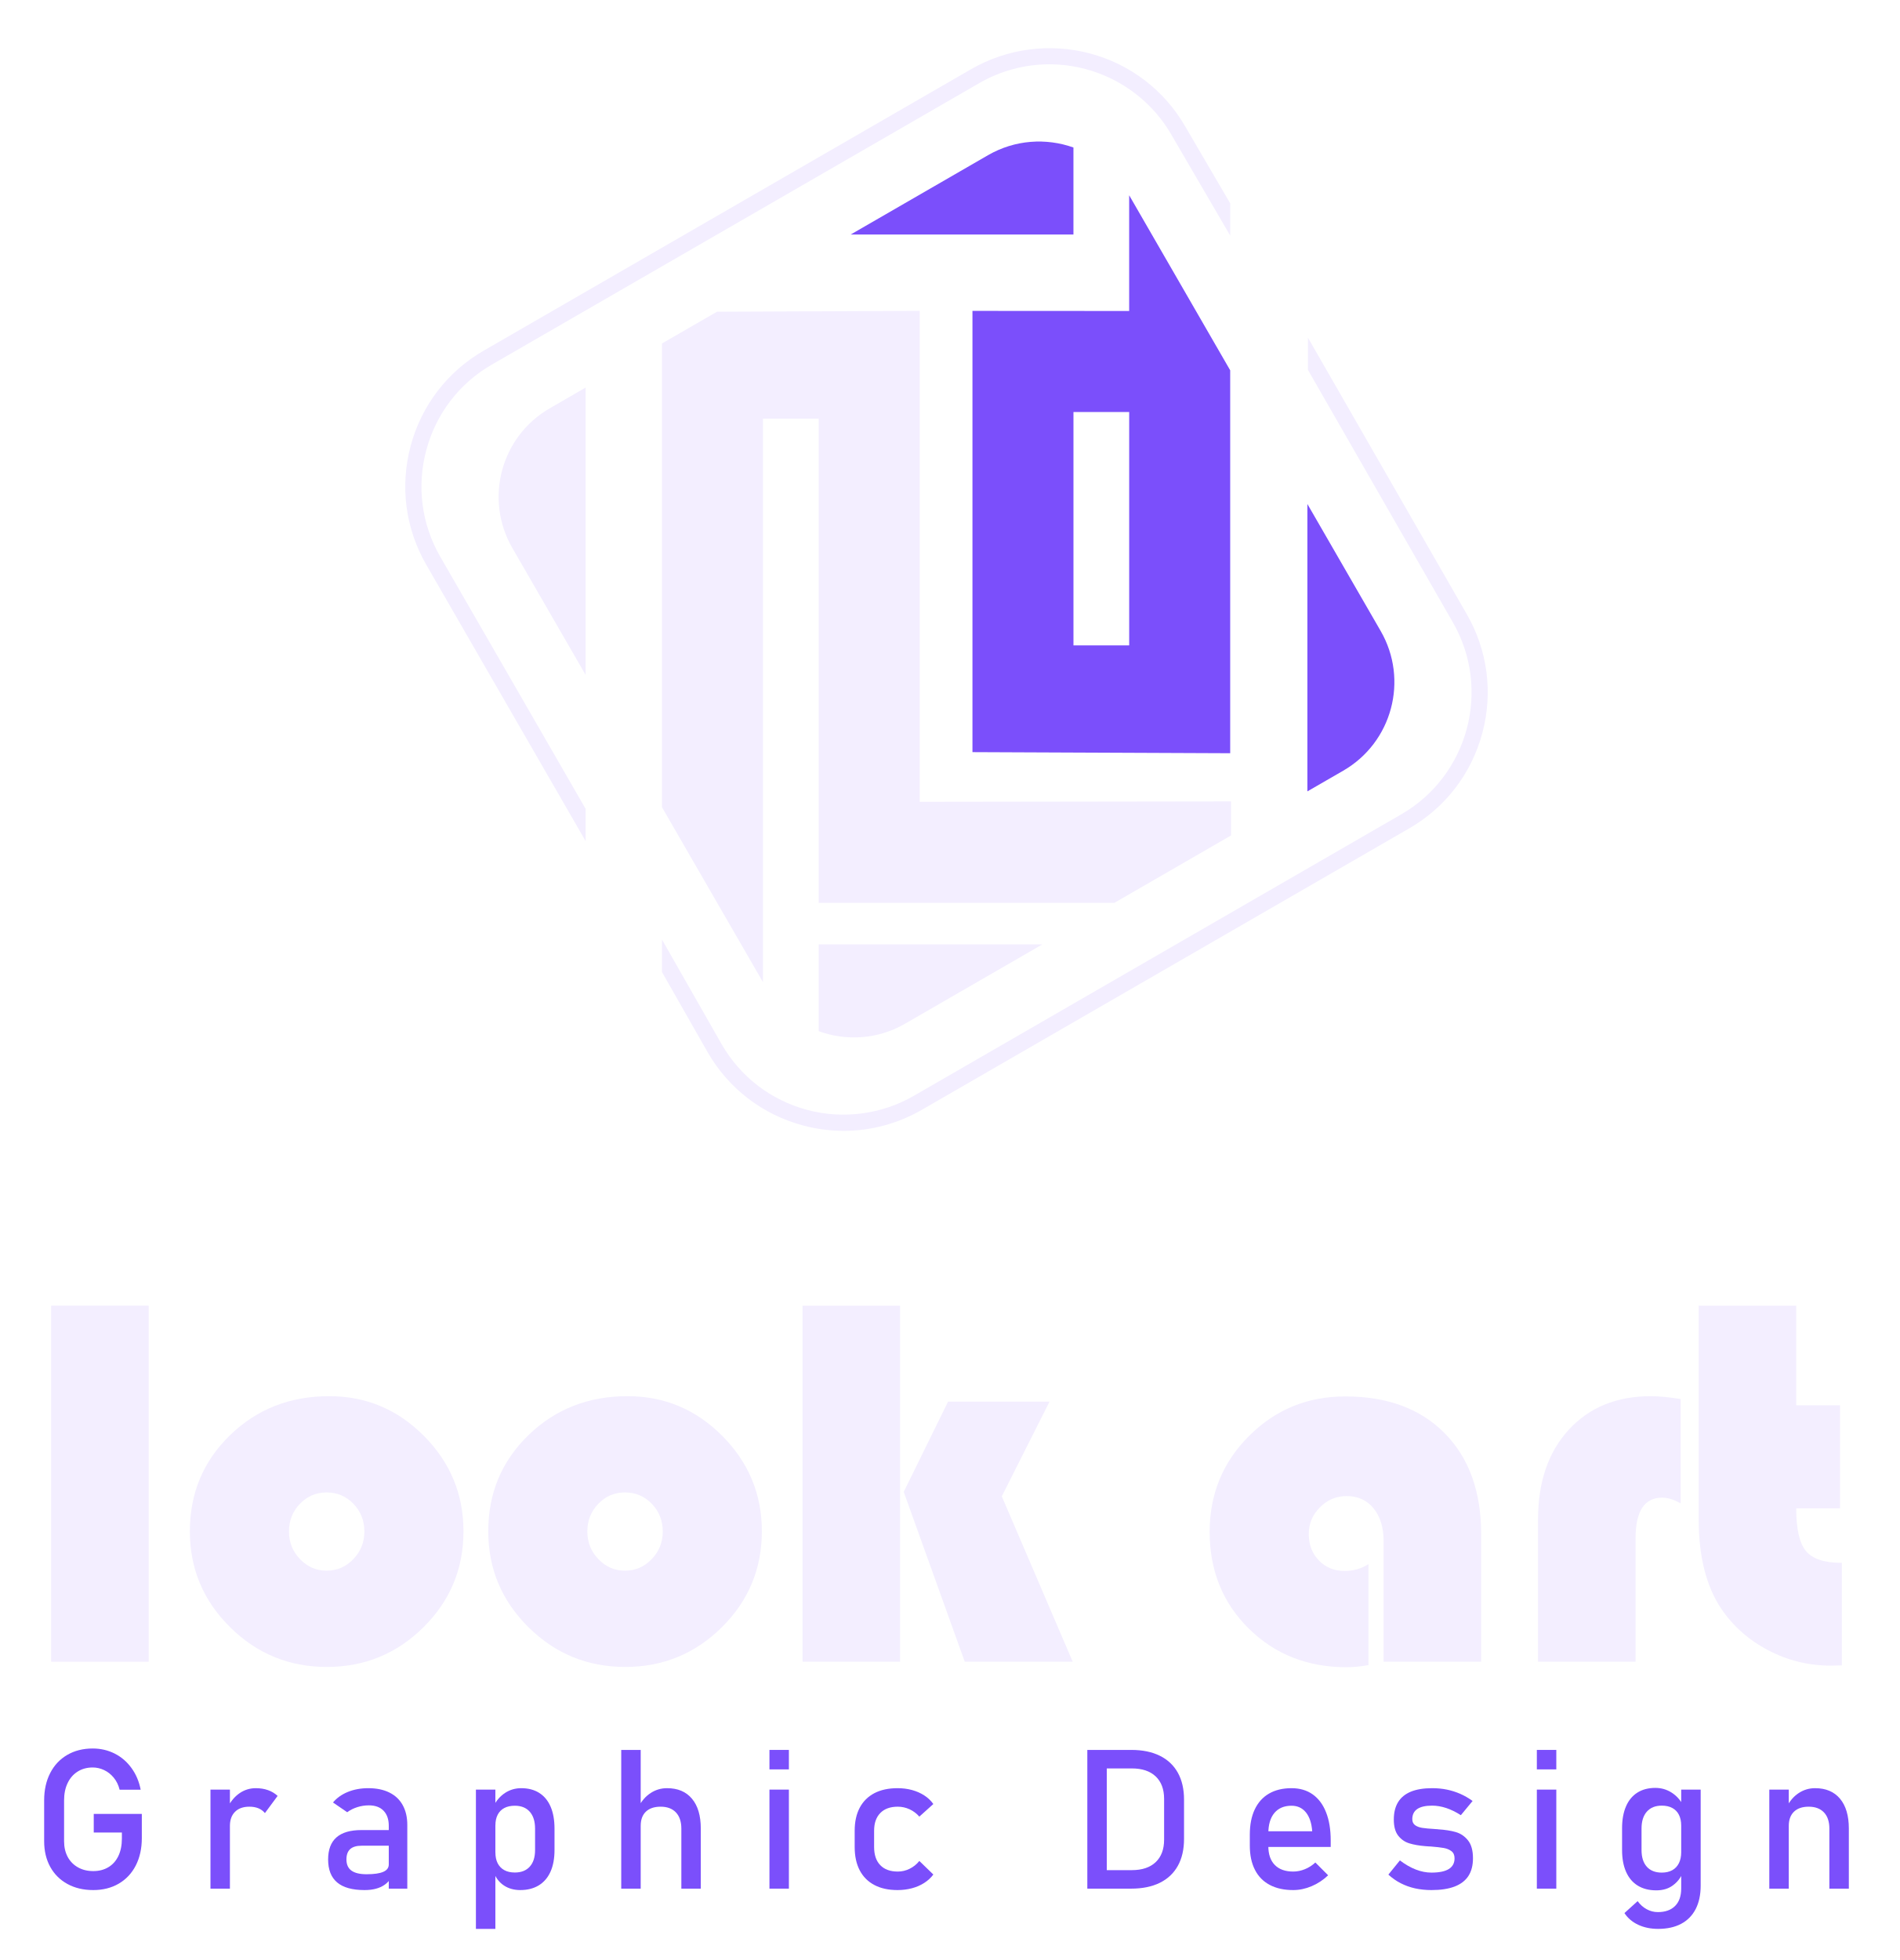
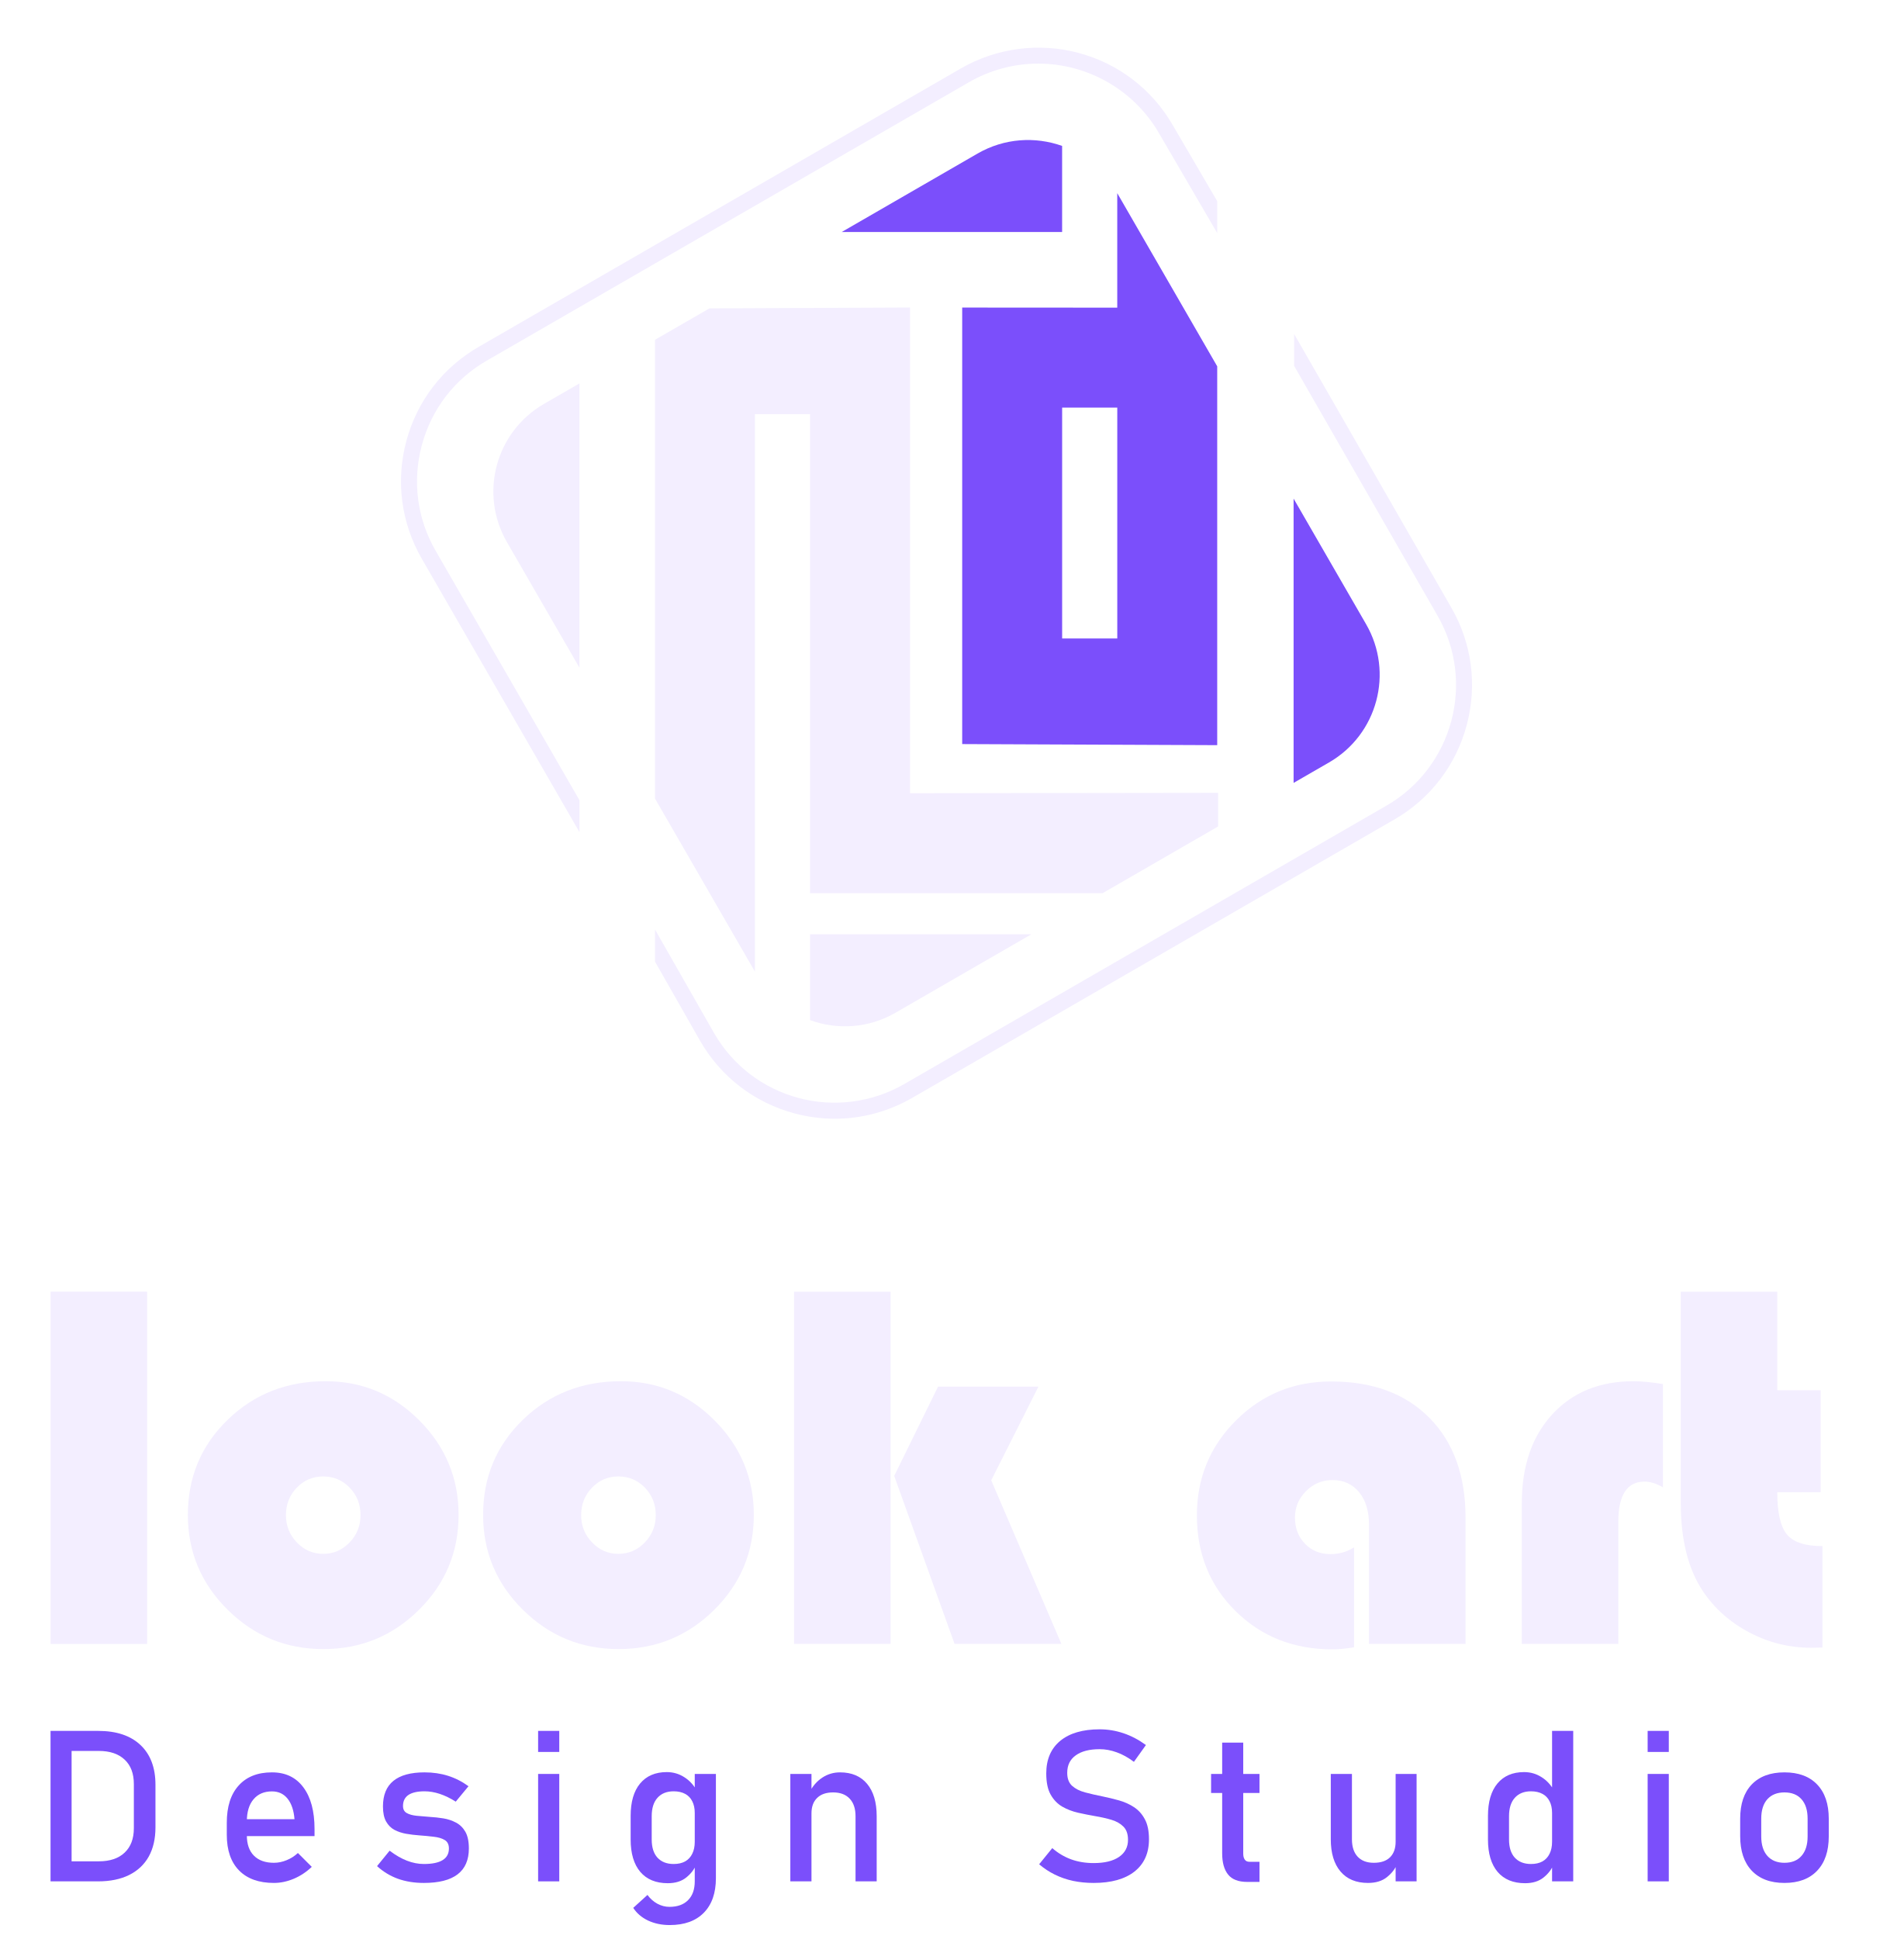
- <svg xmlns="http://www.w3.org/2000/svg" viewBox="125 118 318 328" role="img" aria-label="Look Art Graphic Design">
-   <g transform="">
-     <path fill="#F3EEFF" d="M 149.887 396.086 L 133.559 396.086 L 133.559 336.496 L 149.887 336.496 Z M 149.887 396.086 " />
-     <path fill="#F3EEFF" d="M 179.66 367.754 C 177.91 367.754 176.43 368.387 175.207 369.652 C 173.984 370.918 173.371 372.469 173.371 374.301 C 173.371 376.105 173.992 377.648 175.227 378.926 C 176.465 380.211 177.941 380.848 179.66 380.848 C 181.406 380.848 182.898 380.211 184.133 378.926 C 185.371 377.648 185.988 376.105 185.988 374.301 C 185.988 372.469 185.379 370.918 184.156 369.652 C 182.934 368.387 181.434 367.754 179.66 367.754 M 180.094 351.645 C 186.266 351.645 191.555 353.863 195.965 358.301 C 200.375 362.742 202.578 368.059 202.578 374.258 C 202.578 380.543 200.344 385.898 195.875 390.32 C 191.41 394.746 186.016 396.957 179.703 396.957 C 173.387 396.957 167.988 394.742 163.508 390.301 C 159.023 385.863 156.781 380.516 156.781 374.258 C 156.781 367.883 159.023 362.523 163.508 358.172 C 167.988 353.82 173.516 351.645 180.094 351.645 " />
-     <path fill="#F3EEFF" d="M 229.602 367.754 C 227.855 367.754 226.371 368.387 225.148 369.652 C 223.926 370.918 223.312 372.469 223.312 374.301 C 223.312 376.105 223.934 377.648 225.172 378.926 C 226.406 380.211 227.883 380.848 229.602 380.848 C 231.348 380.848 232.84 380.211 234.074 378.926 C 235.312 377.648 235.934 376.105 235.934 374.301 C 235.934 372.469 235.32 370.918 234.098 369.652 C 232.875 368.387 231.375 367.754 229.602 367.754 M 230.035 351.645 C 236.207 351.645 241.496 353.863 245.906 358.301 C 250.316 362.742 252.523 368.059 252.523 374.258 C 252.523 380.543 250.285 385.898 245.82 390.32 C 241.352 394.746 235.961 396.957 229.645 396.957 C 223.328 396.957 217.93 394.742 213.449 390.301 C 208.965 385.863 206.727 380.516 206.727 374.258 C 206.727 367.883 208.965 362.523 213.449 358.172 C 217.93 353.82 223.461 351.645 230.035 351.645 " />
-     <path fill="#F3EEFF" d="M 300.672 352.559 L 292.684 368.406 L 304.555 396.086 L 286.484 396.086 L 276.27 367.664 L 283.691 352.559 Z M 275.656 396.086 L 259.332 396.086 L 259.332 336.496 L 275.656 336.496 Z M 275.656 396.086 " />
-     <path fill="#F3EEFF" d="M 354.062 379.758 L 354.062 396.652 C 352.723 396.883 351.5 397.004 350.395 397.004 C 343.848 397.004 338.391 394.848 334.027 390.543 C 329.66 386.234 327.477 380.836 327.477 374.344 C 327.477 368.027 329.68 362.676 334.09 358.281 C 338.496 353.887 343.859 351.688 350.176 351.688 C 357.219 351.688 362.773 353.746 366.832 357.863 C 370.891 361.984 372.922 367.609 372.922 374.738 L 372.922 396.086 L 356.594 396.086 L 356.594 375.918 C 356.594 373.617 356.031 371.785 354.91 370.414 C 353.793 369.051 352.289 368.363 350.395 368.363 C 348.68 368.363 347.191 368.988 345.941 370.242 C 344.691 371.492 344.066 372.977 344.066 374.695 C 344.066 376.5 344.633 377.984 345.77 379.148 C 346.902 380.312 348.344 380.895 350.09 380.895 C 351.516 380.895 352.84 380.516 354.062 379.758 " />
-     <path fill="#F3EEFF" d="M 406.316 352.125 L 406.316 369.586 C 405.184 368.945 404.152 368.625 403.219 368.625 C 400.25 368.625 398.766 370.895 398.766 375.438 L 398.766 396.086 L 382.441 396.086 L 382.441 372.293 C 382.441 366.008 384.156 360.992 387.59 357.254 C 391.023 353.516 395.609 351.645 401.344 351.645 C 402.621 351.645 404.281 351.801 406.316 352.125 " />
-     <path fill="#F3EEFF" d="M 425.656 336.496 L 425.656 353.172 L 432.992 353.172 L 432.992 370.418 L 425.656 370.418 C 425.656 373.879 426.203 376.266 427.297 377.574 C 428.387 378.883 430.387 379.539 433.297 379.539 L 433.297 396.695 C 432.453 396.723 431.828 396.738 431.422 396.738 C 427.727 396.738 424.238 395.883 420.965 394.164 C 417.691 392.445 415.062 390.117 413.086 387.18 C 410.582 383.426 409.332 378.449 409.332 372.25 L 409.332 336.496 Z M 425.656 336.496 " />
-     <path fill="#7B4FFB" d="M 148.738 421.555 L 148.738 425.613 C 148.738 427.336 148.402 428.855 147.734 430.172 C 147.062 431.484 146.113 432.5 144.883 433.219 C 143.652 433.938 142.23 434.297 140.613 434.297 C 138.973 434.297 137.535 433.961 136.293 433.281 C 135.055 432.605 134.094 431.652 133.41 430.418 C 132.73 429.184 132.391 427.75 132.391 426.125 L 132.391 419.273 C 132.391 417.551 132.727 416.035 133.398 414.723 C 134.066 413.414 135.016 412.402 136.246 411.684 C 137.473 410.965 138.898 410.605 140.516 410.605 C 141.848 410.605 143.074 410.891 144.199 411.457 C 145.32 412.027 146.258 412.832 147.012 413.879 C 147.77 414.922 148.281 416.129 148.547 417.5 L 145.02 417.5 C 144.828 416.723 144.504 416.055 144.043 415.496 C 143.586 414.938 143.051 414.512 142.43 414.219 C 141.816 413.93 141.176 413.781 140.516 413.781 C 139.559 413.781 138.719 414.012 137.996 414.469 C 137.27 414.926 136.711 415.566 136.32 416.391 C 135.922 417.215 135.727 418.18 135.727 419.273 L 135.727 426.125 C 135.727 427.125 135.93 427.996 136.332 428.75 C 136.738 429.5 137.312 430.082 138.051 430.496 C 138.789 430.914 139.645 431.121 140.613 431.121 C 141.57 431.121 142.41 430.906 143.137 430.473 C 143.859 430.043 144.418 429.418 144.812 428.598 C 145.203 427.777 145.402 426.805 145.402 425.676 L 145.402 424.668 L 140.691 424.668 L 140.691 421.555 Z M 148.738 421.555 " />
-     <path fill="#7B4FFB" d="M 168.258 420.613 C 167.82 420.434 167.316 420.344 166.742 420.344 C 165.711 420.344 164.906 420.629 164.34 421.199 C 163.77 421.766 163.484 422.559 163.484 423.57 L 163.148 420.375 C 163.66 419.387 164.32 418.617 165.129 418.066 C 165.938 417.52 166.832 417.246 167.812 417.246 C 168.566 417.246 169.25 417.355 169.863 417.574 C 170.477 417.793 171.008 418.113 171.469 418.539 L 169.344 421.414 C 169.055 421.062 168.695 420.797 168.258 420.613 M 160.23 417.484 L 163.484 417.484 L 163.484 434.059 L 160.23 434.059 Z M 160.23 417.484 " />
-     <path fill="#7B4FFB" d="M 190.074 423.551 C 190.074 422.465 189.785 421.625 189.203 421.02 C 188.625 420.422 187.805 420.121 186.742 420.121 C 186.078 420.121 185.434 420.223 184.801 420.422 C 184.164 420.625 183.605 420.906 183.117 421.27 L 180.738 419.641 C 181.363 418.887 182.191 418.297 183.219 417.875 C 184.246 417.457 185.387 417.246 186.645 417.246 C 188.016 417.246 189.191 417.488 190.172 417.973 C 191.152 418.457 191.898 419.16 192.406 420.082 C 192.918 421 193.176 422.109 193.176 423.41 L 193.176 434.059 L 190.074 434.059 Z M 181.441 433.027 C 180.43 432.18 179.922 430.898 179.922 429.172 C 179.922 427.535 180.387 426.301 181.312 425.484 C 182.238 424.664 183.637 424.254 185.512 424.254 L 190.219 424.254 L 190.445 426.875 L 185.527 426.875 C 184.672 426.875 184.039 427.062 183.617 427.441 C 183.199 427.816 182.988 428.395 182.988 429.172 C 182.988 430.012 183.266 430.637 183.824 431.039 C 184.383 431.445 185.234 431.648 186.371 431.648 C 187.617 431.648 188.547 431.512 189.156 431.246 C 189.77 430.98 190.074 430.566 190.074 430.004 L 190.41 432.332 C 190.125 432.781 189.77 433.148 189.348 433.434 C 188.93 433.723 188.441 433.938 187.887 434.082 C 187.336 434.227 186.715 434.297 186.023 434.297 C 183.977 434.297 182.449 433.875 181.441 433.027 " />
-     <path fill="#7B4FFB" d="M 209.387 433.555 C 208.621 433.059 208.059 432.359 207.695 431.457 L 207.922 427.992 C 207.922 428.703 208.047 429.312 208.301 429.812 C 208.559 430.309 208.926 430.695 209.414 430.961 C 209.895 431.227 210.484 431.359 211.176 431.359 C 212.25 431.359 213.082 431.031 213.672 430.379 C 214.266 429.723 214.562 428.801 214.562 427.605 L 214.562 424.016 C 214.562 422.801 214.266 421.859 213.672 421.188 C 213.082 420.52 212.25 420.184 211.176 420.184 C 210.484 420.184 209.895 420.312 209.414 420.566 C 208.926 420.824 208.559 421.195 208.301 421.695 C 208.047 422.188 207.922 422.781 207.922 423.473 L 207.586 420.277 C 208.086 419.312 208.738 418.562 209.547 418.035 C 210.355 417.508 211.258 417.246 212.246 417.246 C 213.418 417.246 214.422 417.508 215.254 418.035 C 216.09 418.562 216.727 419.332 217.164 420.344 C 217.598 421.355 217.816 422.574 217.816 424 L 217.816 427.605 C 217.816 429.012 217.594 430.215 217.148 431.215 C 216.699 432.219 216.043 432.98 215.184 433.508 C 214.324 434.031 213.289 434.297 212.086 434.297 C 211.055 434.297 210.156 434.051 209.387 433.555 M 204.66 417.484 L 207.918 417.484 L 207.918 440.793 L 204.66 440.793 Z M 204.66 417.484 " />
-     <path fill="#7B4FFB" d="M 239.047 424.016 C 239.047 422.844 238.738 421.941 238.137 421.301 C 237.527 420.664 236.676 420.344 235.582 420.344 C 234.516 420.344 233.695 420.621 233.113 421.172 C 232.535 421.727 232.246 422.508 232.246 423.52 L 231.91 420.328 C 232.418 419.348 233.086 418.59 233.914 418.055 C 234.738 417.516 235.648 417.246 236.648 417.246 C 238.449 417.246 239.84 417.832 240.824 419.012 C 241.812 420.188 242.301 421.852 242.301 424 L 242.301 434.059 L 239.047 434.059 Z M 228.984 410.844 L 232.242 410.844 L 232.242 434.059 L 228.984 434.059 Z M 228.984 410.844 " />
-     <path fill="#7B4FFB" d="M 253.793 417.484 L 257.047 417.484 L 257.047 434.059 L 253.793 434.059 Z M 253.793 410.844 L 257.047 410.844 L 257.047 414.102 L 253.793 414.102 Z M 253.793 410.844 " />
-     <path fill="#7B4FFB" d="M 271.355 433.449 C 270.285 432.887 269.465 432.066 268.902 430.992 C 268.34 429.918 268.059 428.617 268.059 427.094 L 268.059 424.367 C 268.059 422.863 268.34 421.582 268.902 420.52 C 269.465 419.457 270.285 418.645 271.355 418.082 C 272.422 417.527 273.715 417.246 275.227 417.246 C 276.09 417.246 276.898 417.348 277.66 417.555 C 278.422 417.766 279.105 418.066 279.711 418.461 C 280.316 418.852 280.824 419.332 281.227 419.898 L 278.883 422.004 C 278.414 421.473 277.867 421.062 277.238 420.773 C 276.609 420.488 275.953 420.344 275.273 420.344 C 274.02 420.344 273.043 420.695 272.352 421.398 C 271.66 422.102 271.312 423.09 271.312 424.367 L 271.312 427.094 C 271.312 428.406 271.656 429.418 272.344 430.129 C 273.031 430.844 274.008 431.199 275.273 431.199 C 275.965 431.199 276.625 431.047 277.254 430.734 C 277.879 430.43 278.426 429.992 278.883 429.426 L 281.227 431.695 C 280.812 432.25 280.301 432.719 279.695 433.105 C 279.09 433.496 278.406 433.789 277.645 433.992 C 276.883 434.195 276.078 434.297 275.227 434.297 C 273.715 434.297 272.422 434.016 271.355 433.449 " />
-     <path fill="#7B4FFB" d="M 309.203 430.961 L 314.457 430.961 C 316.168 430.961 317.496 430.516 318.438 429.629 C 319.379 428.738 319.852 427.484 319.852 425.867 L 319.852 419.035 C 319.852 417.418 319.379 416.164 318.438 415.273 C 317.496 414.387 316.168 413.941 314.457 413.941 L 309.203 413.941 L 309.203 410.844 L 314.363 410.844 C 316.223 410.844 317.816 411.168 319.133 411.82 C 320.453 412.469 321.457 413.414 322.152 414.66 C 322.844 415.906 323.188 417.406 323.188 419.16 L 323.188 425.738 C 323.188 427.496 322.844 428.996 322.152 430.242 C 321.457 431.488 320.449 432.434 319.125 433.086 C 317.801 433.734 316.207 434.059 314.344 434.059 L 309.203 434.059 Z M 307 410.844 L 310.258 410.844 L 310.258 434.059 L 307 434.059 Z M 307 410.844 " />
-     <path fill="#7B4FFB" d="M 337.535 433.434 C 336.449 432.859 335.621 432.02 335.055 430.906 C 334.484 429.793 334.199 428.449 334.199 426.871 L 334.199 425.004 C 334.199 423.367 334.473 421.965 335.023 420.805 C 335.57 419.645 336.363 418.762 337.406 418.156 C 338.449 417.551 339.707 417.246 341.176 417.246 C 342.559 417.246 343.742 417.59 344.719 418.281 C 345.699 418.977 346.449 419.977 346.961 421.285 C 347.48 422.594 347.738 424.164 347.738 425.996 L 347.738 427.078 L 336.562 427.078 L 336.562 424.461 L 344.641 424.461 C 344.547 423.109 344.195 422.059 343.598 421.309 C 342.992 420.559 342.188 420.184 341.176 420.184 C 339.941 420.184 338.988 420.59 338.309 421.395 C 337.633 422.207 337.297 423.352 337.297 424.832 L 337.297 426.938 C 337.297 428.309 337.66 429.363 338.383 430.098 C 339.105 430.832 340.133 431.199 341.465 431.199 C 342.125 431.199 342.777 431.066 343.426 430.801 C 344.078 430.535 344.656 430.16 345.168 429.684 L 347.309 431.824 C 346.488 432.609 345.566 433.219 344.547 433.648 C 343.523 434.082 342.496 434.297 341.465 434.297 C 339.93 434.297 338.621 434.012 337.535 433.434 " />
-     <path fill="#7B4FFB" d="M 361.852 434.012 C 360.996 433.82 360.195 433.531 359.449 433.148 C 358.703 432.766 358.02 432.285 357.391 431.711 L 359.32 429.332 C 360.215 430.012 361.105 430.523 361.988 430.863 C 362.871 431.207 363.746 431.375 364.605 431.375 C 365.895 431.375 366.859 431.176 367.504 430.777 C 368.148 430.379 368.469 429.777 368.469 428.98 C 368.469 428.449 368.293 428.051 367.945 427.785 C 367.594 427.52 367.156 427.34 366.637 427.25 C 366.113 427.16 365.379 427.074 364.43 427 C 364.344 427 364.254 426.996 364.16 426.992 C 364.062 426.988 363.973 426.98 363.887 426.969 C 363.844 426.969 363.805 426.965 363.762 426.961 C 363.719 426.957 363.676 426.953 363.633 426.953 C 362.559 426.867 361.648 426.711 360.902 426.48 C 360.156 426.254 359.535 425.824 359.043 425.199 C 358.547 424.57 358.301 423.672 358.301 422.5 C 358.301 421.328 358.539 420.355 359.02 419.578 C 359.496 418.801 360.211 418.219 361.16 417.828 C 362.105 417.441 363.293 417.246 364.719 417.246 C 365.582 417.246 366.402 417.324 367.184 417.484 C 367.965 417.645 368.715 417.883 369.426 418.195 C 370.141 418.512 370.828 418.906 371.488 419.387 L 369.523 421.766 C 368.691 421.23 367.875 420.832 367.074 420.566 C 366.27 420.301 365.484 420.168 364.719 420.168 C 363.609 420.168 362.781 420.355 362.227 420.734 C 361.672 421.113 361.395 421.68 361.395 422.434 C 361.395 422.883 361.555 423.215 361.867 423.441 C 362.18 423.664 362.578 423.812 363.059 423.887 C 363.539 423.961 364.215 424.027 365.102 424.078 C 365.164 424.09 365.23 424.094 365.301 424.094 C 365.371 424.094 365.441 424.102 365.516 424.109 L 365.613 424.109 C 365.645 424.109 365.676 424.117 365.707 424.129 C 366.867 424.203 367.855 424.355 368.668 424.59 C 369.484 424.824 370.168 425.289 370.719 425.98 C 371.273 426.672 371.551 427.672 371.551 428.98 C 371.551 430.172 371.293 431.16 370.785 431.941 C 370.273 432.727 369.504 433.312 368.477 433.707 C 367.449 434.102 366.16 434.297 364.605 434.297 C 363.629 434.297 362.711 434.199 361.852 434.012 " />
-     <path fill="#7B4FFB" d="M 382.242 417.484 L 385.5 417.484 L 385.5 434.059 L 382.242 434.059 Z M 382.242 410.844 L 385.5 410.844 L 385.5 414.102 L 382.242 414.102 Z M 382.242 410.844 " />
-     <path fill="#7B4FFB" d="M 399.199 440.102 C 398.215 439.637 397.449 438.984 396.906 438.145 L 399.113 436.148 C 399.535 436.734 400.043 437.188 400.637 437.508 C 401.227 437.828 401.844 437.984 402.496 437.984 C 403.742 437.984 404.703 437.641 405.387 436.953 C 406.066 436.27 406.406 435.297 406.406 434.043 L 406.406 417.484 L 409.664 417.484 L 409.664 433.562 C 409.664 435.086 409.383 436.391 408.828 437.473 C 408.27 438.559 407.453 439.383 406.391 439.949 C 405.324 440.512 404.043 440.793 402.543 440.793 C 401.297 440.793 400.184 440.562 399.199 440.102 M 399.137 433.555 C 398.277 433.027 397.625 432.258 397.18 431.246 C 396.73 430.238 396.508 429.023 396.508 427.605 L 396.508 423.949 C 396.508 422.523 396.727 421.305 397.164 420.297 C 397.598 419.285 398.234 418.516 399.07 417.988 C 399.906 417.461 400.91 417.199 402.078 417.199 C 403.059 417.199 403.957 417.453 404.77 417.965 C 405.582 418.473 406.242 419.195 406.742 420.121 L 406.406 423.504 C 406.406 422.805 406.277 422.199 406.023 421.699 C 405.77 421.199 405.398 420.82 404.914 420.559 C 404.43 420.297 403.844 420.168 403.152 420.168 C 402.074 420.168 401.242 420.504 400.652 421.176 C 400.062 421.844 399.766 422.785 399.766 424 L 399.766 427.605 C 399.766 428.812 400.062 429.738 400.652 430.395 C 401.242 431.047 402.074 431.375 403.152 431.375 C 403.844 431.375 404.43 431.238 404.914 430.969 C 405.398 430.699 405.77 430.305 406.023 429.793 C 406.277 429.285 406.406 428.672 406.406 427.961 L 406.633 431.457 C 406.301 432.273 405.762 432.961 405.008 433.516 C 404.262 434.07 403.336 434.344 402.242 434.344 C 401.027 434.344 399.992 434.082 399.137 433.555 " />
-     <path fill="#7B4FFB" d="M 431.207 424.016 C 431.207 422.844 430.906 421.941 430.301 421.301 C 429.691 420.664 428.84 420.344 427.746 420.344 C 426.68 420.344 425.859 420.625 425.277 421.188 C 424.699 421.754 424.41 422.547 424.41 423.566 L 424.074 420.375 C 424.586 419.375 425.25 418.602 426.078 418.062 C 426.902 417.52 427.812 417.246 428.812 417.246 C 430.613 417.246 432.004 417.832 432.992 419.012 C 433.973 420.188 434.465 421.852 434.465 424 L 434.465 434.059 L 431.207 434.059 Z M 421.152 417.484 L 424.41 417.484 L 424.41 434.059 L 421.152 434.059 Z M 421.152 417.484 " />
-     <path fill="#7B4FFB" d="M 304.68 186.949 L 314.008 186.949 L 314.008 226.008 L 304.68 226.008 Z M 287.773 243.867 L 330.914 244.051 L 330.914 179.969 L 314.004 150.676 L 314.004 170.043 L 287.773 170.027 Z M 287.773 243.867 " />
-     <path fill="#7B4FFB" d="M 343.836 202.344 L 343.836 250.434 L 349.84 246.969 C 358.023 242.242 360.828 231.777 356.102 223.594 Z M 343.836 202.344 " />
-     <path fill="#F3EEFF" d="M 262.035 269.09 L 311.523 269.09 L 331.059 257.809 L 331.059 252.113 L 278.941 252.184 L 278.941 170.02 L 245.008 170.168 L 235.801 175.48 L 235.801 253.078 L 252.707 282.359 L 252.707 188.062 L 262.035 188.062 Z M 262.035 269.09 " />
-     <path fill="#7B4FFB" d="M 290.375 143.973 L 267.391 157.246 L 304.676 157.246 L 304.676 142.684 C 300.113 141.062 294.895 141.363 290.375 143.973 " />
-     <path fill="#F3EEFF" d="M 276.48 289.32 L 299.469 276.047 L 262.035 276.047 L 262.035 290.562 C 266.633 292.246 271.91 291.957 276.48 289.32 " />
-     <path fill="#F3EEFF" d="M 223.023 230.945 L 223.023 182.859 L 217.02 186.328 C 208.836 191.051 206.031 201.516 210.754 209.699 Z M 223.023 230.945 " />
-     <path fill="#F3EEFF" d="M 196.359 193.316 C 197.988 187.234 201.879 182.156 207.316 179.02 L 288.906 131.914 C 292.473 129.852 296.531 128.762 300.641 128.762 C 309.047 128.762 316.871 133.27 321.059 140.527 L 330.918 157.434 L 330.918 152.035 L 323.398 139.18 C 319.895 133.109 314.234 128.766 307.465 126.953 C 300.766 125.156 293.562 126.105 287.555 129.574 L 205.965 176.68 C 199.895 180.184 195.555 185.844 193.738 192.613 C 191.926 199.383 192.855 206.453 196.359 212.523 L 223.027 258.762 L 223.027 253.363 L 198.699 211.176 C 195.559 205.738 194.73 199.395 196.359 193.316 " />
-     <path fill="#F3EEFF" d="M 370.508 220.77 L 343.926 174.5 L 343.926 179.898 L 368.168 222.117 C 374.66 233.359 370.793 247.785 359.551 254.277 L 277.961 301.383 C 272.574 304.492 266.105 305.344 260.098 303.734 C 254.027 302.105 248.949 298.211 245.805 292.77 L 235.805 275.234 L 235.805 280.668 L 243.465 294.117 C 246.969 300.184 252.629 304.523 259.402 306.34 C 261.641 306.941 263.941 307.246 266.234 307.246 C 270.793 307.246 275.312 306.027 279.312 303.719 L 360.902 256.613 C 366.961 253.113 371.301 247.453 373.117 240.676 C 374.93 233.898 374.004 226.828 370.508 220.77 " />
+ <svg xmlns="http://www.w3.org/2000/svg" xmlns:xlink="http://www.w3.org/1999/xlink" viewBox="125 118 322 328" role="img" aria-label="Look Art Design Studio">
+   <defs>
+     <g>
+       <g id="glyph-0-0">
+         <path d="M 10.797 0.266 C 9.566 0.266 8.406 0.148 7.312 -0.078 C 6.219 -0.316 5.191 -0.672 4.234 -1.141 C 3.285 -1.609 2.398 -2.191 1.578 -2.891 L 3.797 -5.625 C 4.766 -4.781 5.832 -4.145 7 -3.719 C 8.164 -3.301 9.43 -3.094 10.797 -3.094 C 12.641 -3.094 14.066 -3.438 15.078 -4.125 C 16.098 -4.82 16.609 -5.785 16.609 -7.016 L 16.609 -7.031 C 16.609 -8 16.352 -8.738 15.844 -9.25 C 15.332 -9.77 14.66 -10.156 13.828 -10.406 C 12.992 -10.656 12.078 -10.863 11.078 -11.031 C 10.117 -11.195 9.148 -11.391 8.172 -11.609 C 7.203 -11.828 6.305 -12.172 5.484 -12.641 C 4.672 -13.117 4.016 -13.801 3.516 -14.688 C 3.023 -15.57 2.781 -16.758 2.781 -18.25 L 2.781 -18.266 C 2.781 -20.629 3.566 -22.461 5.141 -23.766 C 6.723 -25.066 8.945 -25.719 11.812 -25.719 C 13.188 -25.719 14.523 -25.5 15.828 -25.062 C 17.141 -24.625 18.41 -23.957 19.641 -23.062 L 17.609 -20.219 C 16.641 -20.945 15.672 -21.484 14.703 -21.828 C 13.742 -22.18 12.781 -22.359 11.812 -22.359 C 10.07 -22.359 8.723 -22.008 7.766 -21.312 C 6.805 -20.625 6.328 -19.645 6.328 -18.375 L 6.328 -18.344 C 6.328 -17.395 6.602 -16.664 7.156 -16.156 C 7.719 -15.656 8.453 -15.285 9.359 -15.047 C 10.266 -14.805 11.238 -14.582 12.281 -14.375 C 13.207 -14.188 14.133 -13.961 15.062 -13.703 C 16 -13.441 16.848 -13.062 17.609 -12.562 C 18.379 -12.062 18.992 -11.379 19.453 -10.516 C 19.922 -9.66 20.156 -8.535 20.156 -7.141 L 20.156 -7.109 C 20.156 -4.766 19.336 -2.945 17.703 -1.656 C 16.066 -0.375 13.766 0.266 10.797 0.266 Z M 10.797 0.266 " />
+       </g>
+       <g id="glyph-0-1">
+         <path d="M 7.531 0.094 C 6.031 0.094 4.945 -0.32 4.281 -1.156 C 3.613 -1.988 3.281 -3.18 3.281 -4.734 L 3.281 -23.469 L 6.844 -23.469 L 6.844 -4.688 C 6.844 -4.258 6.93 -3.922 7.109 -3.672 C 7.285 -3.43 7.539 -3.312 7.875 -3.312 L 9.594 -3.312 L 9.594 0.094 Z M 1.406 -14.953 L 1.406 -18.172 L 9.594 -18.172 L 9.594 -14.953 Z M 1.406 -14.953 " />
+       </g>
+       <g id="glyph-0-2">
+         <path d="M 13.766 0 L 13.766 -18.172 L 17.312 -18.172 L 17.312 0 Z M 6.375 -18.172 L 6.375 -7.125 C 6.375 -5.852 6.695 -4.867 7.344 -4.172 C 7.988 -3.484 8.898 -3.141 10.078 -3.141 C 11.266 -3.141 12.176 -3.445 12.812 -4.062 C 13.445 -4.688 13.766 -5.566 13.766 -6.703 L 14 -2.906 C 13.676 -2.094 13.102 -1.359 12.281 -0.703 C 11.469 -0.055 10.406 0.266 9.094 0.266 C 7.082 0.266 5.531 -0.379 4.438 -1.672 C 3.344 -2.961 2.797 -4.781 2.797 -7.125 L 2.797 -18.172 Z M 6.375 -18.172 " />
+       </g>
+       <g id="glyph-0-3">
+         <path d="M 13.125 0 L 13.125 -25.453 L 16.703 -25.453 L 16.703 0 Z M 8.562 0.312 C 6.551 0.312 5 -0.328 3.906 -1.609 C 2.82 -2.898 2.281 -4.723 2.281 -7.078 L 2.281 -11.078 C 2.281 -13.441 2.812 -15.266 3.875 -16.547 C 4.945 -17.836 6.453 -18.484 8.391 -18.484 C 9.461 -18.484 10.441 -18.203 11.328 -17.641 C 12.223 -17.086 12.945 -16.301 13.5 -15.281 L 13.125 -11.578 C 13.125 -12.348 12.984 -13.004 12.703 -13.547 C 12.43 -14.098 12.031 -14.516 11.5 -14.797 C 10.969 -15.086 10.32 -15.234 9.562 -15.234 C 8.383 -15.234 7.469 -14.863 6.812 -14.125 C 6.164 -13.395 5.844 -12.363 5.844 -11.031 L 5.844 -7.078 C 5.844 -5.754 6.164 -4.734 6.812 -4.016 C 7.469 -3.297 8.383 -2.938 9.562 -2.938 C 10.32 -2.938 10.969 -3.082 11.5 -3.375 C 12.031 -3.676 12.43 -4.109 12.703 -4.672 C 12.984 -5.234 13.125 -5.906 13.125 -6.688 L 13.375 -2.859 C 13.051 -2.035 12.488 -1.301 11.688 -0.656 C 10.883 -0.008 9.844 0.312 8.562 0.312 Z M 8.562 0.312 " />
+       </g>
+       <g id="glyph-0-4">
+         <path d="M 2.797 -21.891 L 2.797 -25.453 L 6.375 -25.453 L 6.375 -21.891 Z M 2.797 0 L 2.797 -18.172 L 6.375 -18.172 L 6.375 0 Z M 2.797 0 " />
+       </g>
+       <g id="glyph-0-5">
+         <path d="M 9.766 0.266 C 7.391 0.266 5.547 -0.426 4.234 -1.812 C 2.93 -3.195 2.281 -5.145 2.281 -7.656 L 2.281 -10.609 C 2.281 -13.098 2.93 -15.023 4.234 -16.391 C 5.547 -17.754 7.391 -18.438 9.766 -18.438 C 12.148 -18.438 13.992 -17.754 15.297 -16.391 C 16.609 -15.023 17.266 -13.098 17.266 -10.609 L 17.266 -7.594 C 17.266 -5.102 16.609 -3.172 15.297 -1.797 C 13.992 -0.422 12.148 0.266 9.766 0.266 Z M 9.766 -3.141 C 11.016 -3.141 11.977 -3.531 12.656 -4.312 C 13.344 -5.094 13.688 -6.188 13.688 -7.594 L 13.688 -10.609 C 13.688 -12.023 13.344 -13.117 12.656 -13.891 C 11.977 -14.66 11.016 -15.047 9.766 -15.047 C 8.535 -15.047 7.57 -14.66 6.875 -13.891 C 6.188 -13.117 5.844 -12.023 5.844 -10.609 L 5.844 -7.594 C 5.844 -6.188 6.188 -5.094 6.875 -4.312 C 7.57 -3.531 8.535 -3.141 9.766 -3.141 Z M 9.766 -3.141 " />
+       </g>
+       <g id="glyph-0-6">
+ </g>
+       <g id="glyph-0-7">
+         <path d="M 5.562 0 L 5.562 -3.391 L 11.328 -3.391 C 13.203 -3.391 14.656 -3.879 15.688 -4.859 C 16.727 -5.836 17.25 -7.211 17.25 -8.984 L 17.25 -16.469 C 17.25 -18.25 16.727 -19.625 15.688 -20.594 C 14.656 -21.57 13.203 -22.062 11.328 -22.062 L 5.562 -22.062 L 5.562 -25.453 L 11.219 -25.453 C 14.301 -25.453 16.688 -24.656 18.375 -23.062 C 20.062 -21.469 20.906 -19.227 20.906 -16.344 L 20.906 -9.125 C 20.906 -7.195 20.523 -5.551 19.766 -4.188 C 19.004 -2.832 17.898 -1.797 16.453 -1.078 C 15.004 -0.359 13.254 0 11.203 0 Z M 3.156 0 L 3.156 -25.453 L 6.719 -25.453 L 6.719 0 Z M 3.156 0 " />
+       </g>
+       <g id="glyph-0-8">
+         <path d="M 10.25 0.266 C 7.707 0.266 5.742 -0.438 4.359 -1.844 C 2.973 -3.258 2.281 -5.27 2.281 -7.875 L 2.281 -9.922 C 2.281 -12.629 2.945 -14.723 4.281 -16.203 C 5.613 -17.691 7.492 -18.438 9.922 -18.438 C 12.211 -18.438 13.984 -17.594 15.234 -15.906 C 16.492 -14.227 17.125 -11.875 17.125 -8.844 L 17.125 -7.656 L 4.875 -7.656 L 4.875 -10.516 L 13.734 -10.516 C 13.617 -11.992 13.234 -13.145 12.578 -13.969 C 11.922 -14.801 11.035 -15.219 9.922 -15.219 C 8.586 -15.219 7.547 -14.77 6.797 -13.875 C 6.047 -12.988 5.672 -11.738 5.672 -10.125 L 5.672 -7.812 C 5.672 -6.301 6.07 -5.145 6.875 -4.344 C 7.676 -3.539 8.801 -3.141 10.25 -3.141 C 10.969 -3.141 11.68 -3.285 12.391 -3.578 C 13.109 -3.867 13.75 -4.273 14.312 -4.797 L 16.656 -2.453 C 15.75 -1.586 14.734 -0.914 13.609 -0.438 C 12.492 0.031 11.375 0.266 10.25 0.266 Z M 10.25 0.266 " />
+       </g>
+       <g id="glyph-0-9">
+         <path d="M 9.234 0.266 C 7.617 0.266 6.156 0.031 4.844 -0.438 C 3.531 -0.914 2.352 -1.629 1.312 -2.578 L 3.438 -5.188 C 4.426 -4.438 5.398 -3.875 6.359 -3.5 C 7.328 -3.125 8.285 -2.938 9.234 -2.938 C 10.641 -2.938 11.695 -3.156 12.406 -3.594 C 13.113 -4.031 13.469 -4.688 13.469 -5.562 C 13.469 -6.238 13.227 -6.719 12.75 -7 C 12.281 -7.281 11.66 -7.461 10.891 -7.547 C 10.129 -7.641 9.312 -7.719 8.438 -7.781 C 7.707 -7.832 6.977 -7.922 6.25 -8.047 C 5.531 -8.172 4.867 -8.391 4.266 -8.703 C 3.672 -9.023 3.195 -9.5 2.844 -10.125 C 2.488 -10.758 2.312 -11.609 2.312 -12.672 C 2.312 -14.598 2.898 -16.039 4.078 -17 C 5.254 -17.957 7.008 -18.438 9.344 -18.438 C 10.77 -18.438 12.094 -18.242 13.312 -17.859 C 14.539 -17.473 15.695 -16.883 16.781 -16.094 L 14.625 -13.484 C 13.707 -14.066 12.805 -14.504 11.922 -14.797 C 11.047 -15.086 10.188 -15.234 9.344 -15.234 C 8.133 -15.234 7.223 -15.023 6.609 -14.609 C 6.004 -14.191 5.703 -13.57 5.703 -12.75 C 5.703 -12.195 5.91 -11.801 6.328 -11.562 C 6.754 -11.32 7.312 -11.164 8 -11.094 C 8.688 -11.031 9.426 -10.969 10.219 -10.906 C 10.977 -10.863 11.742 -10.781 12.516 -10.656 C 13.297 -10.531 14.016 -10.289 14.672 -9.938 C 15.328 -9.594 15.852 -9.078 16.25 -8.391 C 16.645 -7.703 16.844 -6.758 16.844 -5.562 C 16.844 -3.613 16.207 -2.156 14.938 -1.188 C 13.676 -0.219 11.773 0.266 9.234 0.266 Z M 9.234 0.266 " />
+       </g>
+       <g id="glyph-0-10">
+         <path d="M 8.891 7.391 C 7.523 7.391 6.301 7.133 5.219 6.625 C 4.145 6.113 3.312 5.398 2.719 4.484 L 5.125 2.297 C 5.594 2.93 6.148 3.426 6.797 3.781 C 7.453 4.133 8.133 4.312 8.844 4.312 C 10.207 4.312 11.258 3.93 12 3.172 C 12.75 2.422 13.125 1.359 13.125 -0.016 L 13.125 -18.172 L 16.703 -18.172 L 16.703 -0.547 C 16.703 1.973 16.02 3.926 14.656 5.312 C 13.301 6.695 11.379 7.391 8.891 7.391 Z M 8.562 0.312 C 6.551 0.312 5 -0.328 3.906 -1.609 C 2.82 -2.898 2.281 -4.723 2.281 -7.078 L 2.281 -11.078 C 2.281 -13.441 2.812 -15.266 3.875 -16.547 C 4.945 -17.836 6.453 -18.484 8.391 -18.484 C 9.461 -18.484 10.441 -18.203 11.328 -17.641 C 12.223 -17.086 12.945 -16.301 13.5 -15.281 L 13.125 -11.578 C 13.125 -12.348 12.984 -13.004 12.703 -13.547 C 12.43 -14.098 12.031 -14.516 11.5 -14.797 C 10.969 -15.086 10.32 -15.234 9.562 -15.234 C 8.383 -15.234 7.469 -14.863 6.812 -14.125 C 6.164 -13.395 5.844 -12.363 5.844 -11.031 L 5.844 -7.078 C 5.844 -5.754 6.164 -4.734 6.812 -4.016 C 7.469 -3.297 8.383 -2.938 9.562 -2.938 C 10.32 -2.938 10.969 -3.082 11.5 -3.375 C 12.031 -3.676 12.43 -4.109 12.703 -4.672 C 12.984 -5.234 13.125 -5.906 13.125 -6.688 L 13.375 -2.859 C 13.051 -2.035 12.488 -1.301 11.688 -0.656 C 10.883 -0.008 9.844 0.312 8.562 0.312 Z M 8.562 0.312 " />
+       </g>
+       <g id="glyph-0-11">
+         <path d="M 2.797 0 L 2.797 -18.172 L 6.375 -18.172 L 6.375 0 Z M 13.828 0 L 13.828 -11.016 C 13.828 -12.297 13.5 -13.285 12.844 -13.984 C 12.188 -14.691 11.25 -15.047 10.031 -15.047 C 8.863 -15.047 7.961 -14.734 7.328 -14.109 C 6.691 -13.492 6.375 -12.625 6.375 -11.5 L 6 -15 C 6.562 -16.102 7.297 -16.953 8.203 -17.547 C 9.109 -18.141 10.109 -18.438 11.203 -18.438 C 13.18 -18.438 14.707 -17.789 15.781 -16.5 C 16.863 -15.207 17.406 -13.383 17.406 -11.031 L 17.406 0 Z M 13.828 0 " />
+       </g>
+     </g>
+   </defs>
+   <path fill-rule="nonzero" fill="#7B4FFB" fill-opacity="1" d="M 304.68 186.949 L 314.008 186.949 L 314.008 226.008 L 304.68 226.008 Z M 287.773 243.867 L 330.914 244.051 L 330.914 179.969 L 314.004 150.676 L 314.004 170.043 L 287.773 170.027 Z M 287.773 243.867 " />
+   <path fill-rule="nonzero" fill="#7B4FFB" fill-opacity="1" d="M 343.836 202.344 L 343.836 250.434 L 349.84 246.969 C 358.023 242.242 360.828 231.777 356.102 223.594 Z M 343.836 202.344 " />
+   <path fill-rule="nonzero" fill="#F3EEFF" fill-opacity="1" d="M 262.035 269.09 L 311.523 269.09 L 331.059 257.809 L 331.059 252.113 L 278.941 252.184 L 278.941 170.02 L 245.008 170.168 L 235.801 175.48 L 235.801 253.078 L 252.707 282.359 L 252.707 188.062 L 262.035 188.062 Z M 262.035 269.09 " />
+   <path fill-rule="nonzero" fill="#7B4FFB" fill-opacity="1" d="M 290.375 143.973 L 267.391 157.246 L 304.676 157.246 L 304.676 142.684 C 300.113 141.062 294.895 141.363 290.375 143.973 " />
+   <path fill-rule="nonzero" fill="#F3EEFF" fill-opacity="1" d="M 276.48 289.32 L 299.469 276.047 L 262.035 276.047 L 262.035 290.562 C 266.633 292.246 271.91 291.957 276.48 289.32 " />
+   <path fill-rule="nonzero" fill="#F3EEFF" fill-opacity="1" d="M 223.023 230.945 L 223.023 182.859 L 217.02 186.328 C 208.836 191.051 206.031 201.516 210.754 209.699 Z M 223.023 230.945 " />
+   <path fill-rule="nonzero" fill="#F3EEFF" fill-opacity="1" d="M 196.359 193.316 C 197.988 187.234 201.879 182.156 207.316 179.02 L 288.906 131.914 C 292.473 129.852 296.531 128.762 300.641 128.762 C 309.047 128.762 316.871 133.27 321.059 140.527 L 330.918 157.434 L 330.918 152.035 L 323.398 139.18 C 319.895 133.109 314.234 128.766 307.465 126.953 C 300.766 125.156 293.562 126.105 287.555 129.574 L 205.965 176.68 C 199.895 180.184 195.555 185.844 193.738 192.613 C 191.926 199.383 192.855 206.453 196.359 212.523 L 223.027 258.762 L 223.027 253.363 L 198.699 211.176 C 195.559 205.738 194.73 199.395 196.359 193.316 " />
+   <path fill-rule="nonzero" fill="#F3EEFF" fill-opacity="1" d="M 370.508 220.77 L 343.926 174.5 L 343.926 179.898 L 368.168 222.117 C 374.66 233.359 370.793 247.785 359.551 254.277 L 277.961 301.383 C 272.574 304.492 266.105 305.344 260.098 303.734 C 254.027 302.105 248.949 298.211 245.805 292.77 L 235.805 275.234 L 235.805 280.668 L 243.465 294.117 C 246.969 300.184 252.629 304.523 259.402 306.34 C 261.641 306.941 263.941 307.246 266.234 307.246 C 270.793 307.246 275.312 306.027 279.312 303.719 L 360.902 256.613 C 366.961 253.113 371.301 247.453 373.117 240.676 C 374.93 233.898 374.004 226.828 370.508 220.77 " />
+   <path fill-rule="nonzero" fill="#F3EEFF" fill-opacity="1" d="M 149.887 396.086 L 133.559 396.086 L 133.559 336.496 L 149.887 336.496 Z M 149.887 396.086 " />
+   <path fill-rule="nonzero" fill="#F3EEFF" fill-opacity="1" d="M 179.66 367.754 C 177.91 367.754 176.43 368.387 175.207 369.652 C 173.984 370.918 173.371 372.469 173.371 374.301 C 173.371 376.105 173.992 377.648 175.227 378.926 C 176.465 380.211 177.941 380.848 179.66 380.848 C 181.406 380.848 182.898 380.211 184.133 378.926 C 185.371 377.648 185.988 376.105 185.988 374.301 C 185.988 372.469 185.379 370.918 184.156 369.652 C 182.934 368.387 181.434 367.754 179.66 367.754 M 180.094 351.645 C 186.266 351.645 191.555 353.863 195.965 358.301 C 200.375 362.742 202.578 368.059 202.578 374.258 C 202.578 380.543 200.344 385.898 195.875 390.32 C 191.41 394.746 186.016 396.957 179.703 396.957 C 173.387 396.957 167.988 394.742 163.508 390.301 C 159.023 385.863 156.781 380.516 156.781 374.258 C 156.781 367.883 159.023 362.523 163.508 358.172 C 167.988 353.82 173.516 351.645 180.094 351.645 " />
+   <path fill-rule="nonzero" fill="#F3EEFF" fill-opacity="1" d="M 229.602 367.754 C 227.855 367.754 226.371 368.387 225.148 369.652 C 223.926 370.918 223.312 372.469 223.312 374.301 C 223.312 376.105 223.934 377.648 225.172 378.926 C 226.406 380.211 227.883 380.848 229.602 380.848 C 231.348 380.848 232.84 380.211 234.074 378.926 C 235.312 377.648 235.934 376.105 235.934 374.301 C 235.934 372.469 235.32 370.918 234.098 369.652 C 232.875 368.387 231.375 367.754 229.602 367.754 M 230.035 351.645 C 236.207 351.645 241.496 353.863 245.906 358.301 C 250.316 362.742 252.523 368.059 252.523 374.258 C 252.523 380.543 250.285 385.898 245.82 390.32 C 241.352 394.746 235.961 396.957 229.645 396.957 C 223.328 396.957 217.93 394.742 213.449 390.301 C 208.965 385.863 206.727 380.516 206.727 374.258 C 206.727 367.883 208.965 362.523 213.449 358.172 C 217.93 353.82 223.461 351.645 230.035 351.645 " />
+   <path fill-rule="nonzero" fill="#F3EEFF" fill-opacity="1" d="M 300.672 352.559 L 292.684 368.406 L 304.555 396.086 L 286.484 396.086 L 276.27 367.664 L 283.691 352.559 Z M 275.656 396.086 L 259.332 396.086 L 259.332 336.496 L 275.656 336.496 Z M 275.656 396.086 " />
+   <path fill-rule="nonzero" fill="#F3EEFF" fill-opacity="1" d="M 354.062 379.758 L 354.062 396.652 C 352.723 396.883 351.5 397.004 350.395 397.004 C 343.848 397.004 338.391 394.848 334.027 390.543 C 329.66 386.234 327.477 380.836 327.477 374.344 C 327.477 368.027 329.68 362.676 334.09 358.281 C 338.496 353.887 343.859 351.688 350.176 351.688 C 357.219 351.688 362.773 353.746 366.832 357.863 C 370.891 361.984 372.922 367.609 372.922 374.738 L 372.922 396.086 L 356.594 396.086 L 356.594 375.918 C 356.594 373.617 356.031 371.785 354.91 370.414 C 353.793 369.051 352.289 368.363 350.395 368.363 C 348.68 368.363 347.191 368.988 345.941 370.242 C 344.691 371.492 344.066 372.977 344.066 374.695 C 344.066 376.5 344.633 377.984 345.77 379.148 C 346.902 380.312 348.344 380.895 350.09 380.895 C 351.516 380.895 352.84 380.516 354.062 379.758 " />
+   <path fill-rule="nonzero" fill="#F3EEFF" fill-opacity="1" d="M 406.316 352.125 L 406.316 369.586 C 405.184 368.945 404.152 368.625 403.219 368.625 C 400.25 368.625 398.766 370.895 398.766 375.438 L 398.766 396.086 L 382.441 396.086 L 382.441 372.293 C 382.441 366.008 384.156 360.992 387.59 357.254 C 391.023 353.516 395.609 351.645 401.344 351.645 C 402.621 351.645 404.281 351.801 406.316 352.125 " />
+   <path fill-rule="nonzero" fill="#F3EEFF" fill-opacity="1" d="M 425.656 336.496 L 425.656 353.172 L 432.992 353.172 L 432.992 370.418 L 425.656 370.418 C 425.656 373.879 426.203 376.266 427.297 377.574 C 428.387 378.883 430.387 379.539 433.297 379.539 L 433.297 396.695 C 432.453 396.723 431.828 396.738 431.422 396.738 C 427.727 396.738 424.238 395.883 420.965 394.164 C 417.691 392.445 415.062 390.117 413.086 387.18 C 410.582 383.426 409.332 378.449 409.332 372.25 L 409.332 336.496 Z M 425.656 336.496 " />
+   <g fill="#7B4FFB">
+     <use xlink:href="#glyph-0-7" x="130.393" y="436.25" />
+     <use xlink:href="#glyph-0-8" x="161.085" y="436.25" />
+     <use xlink:href="#glyph-0-9" x="187.473" y="436.25" />
+     <use xlink:href="#glyph-0-4" x="213.235" y="436.25" />
+     <use xlink:href="#glyph-0-10" x="229.405" y="436.25" />
+     <use xlink:href="#glyph-0-11" x="255.901" y="436.25" />
+     <use xlink:href="#glyph-0-0" x="299.213" y="436.25" />
+     <use xlink:href="#glyph-0-1" x="328.471" y="436.25" />
+     <use xlink:href="#glyph-0-2" x="347.330" y="436.25" />
+     <use xlink:href="#glyph-0-3" x="374.436" y="436.25" />
+     <use xlink:href="#glyph-0-4" x="400.932" y="436.25" />
+     <use xlink:href="#glyph-0-5" x="417.102" y="436.25" />
  </g>
</svg>
